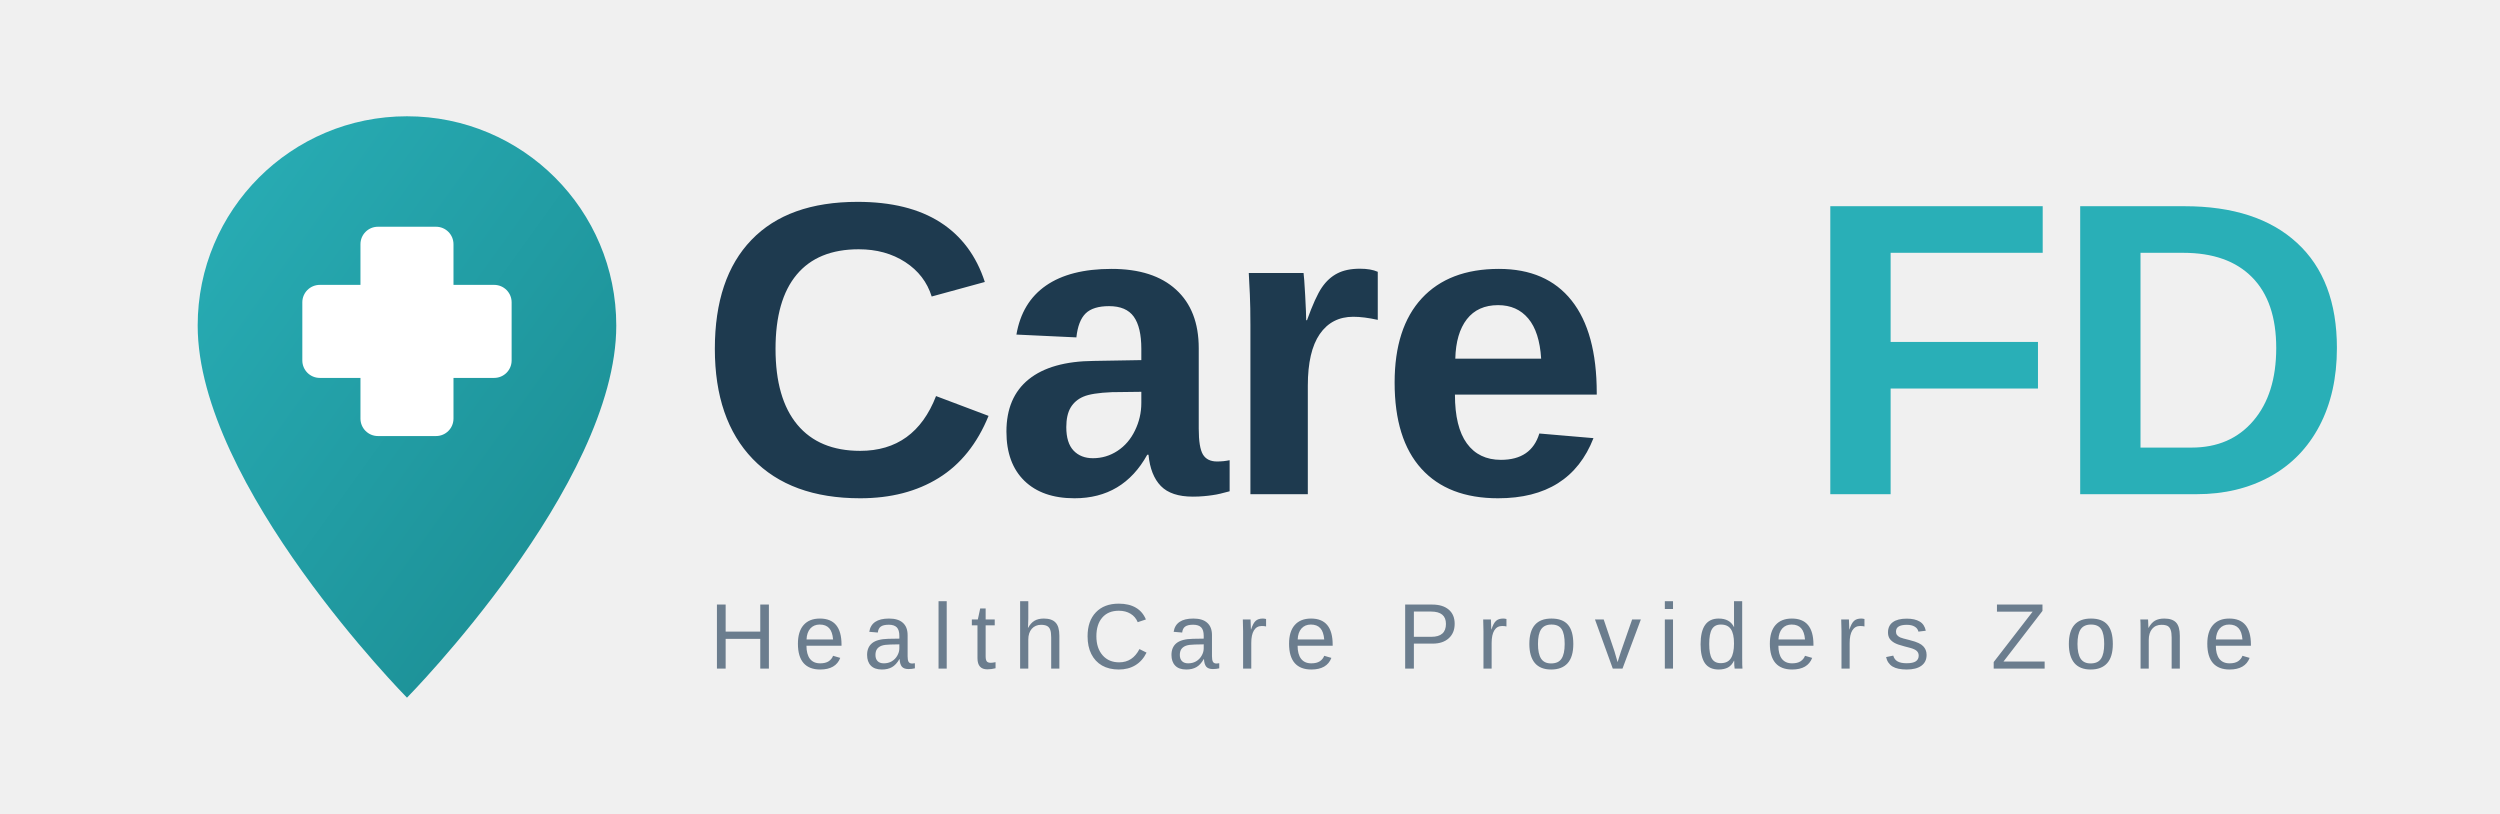
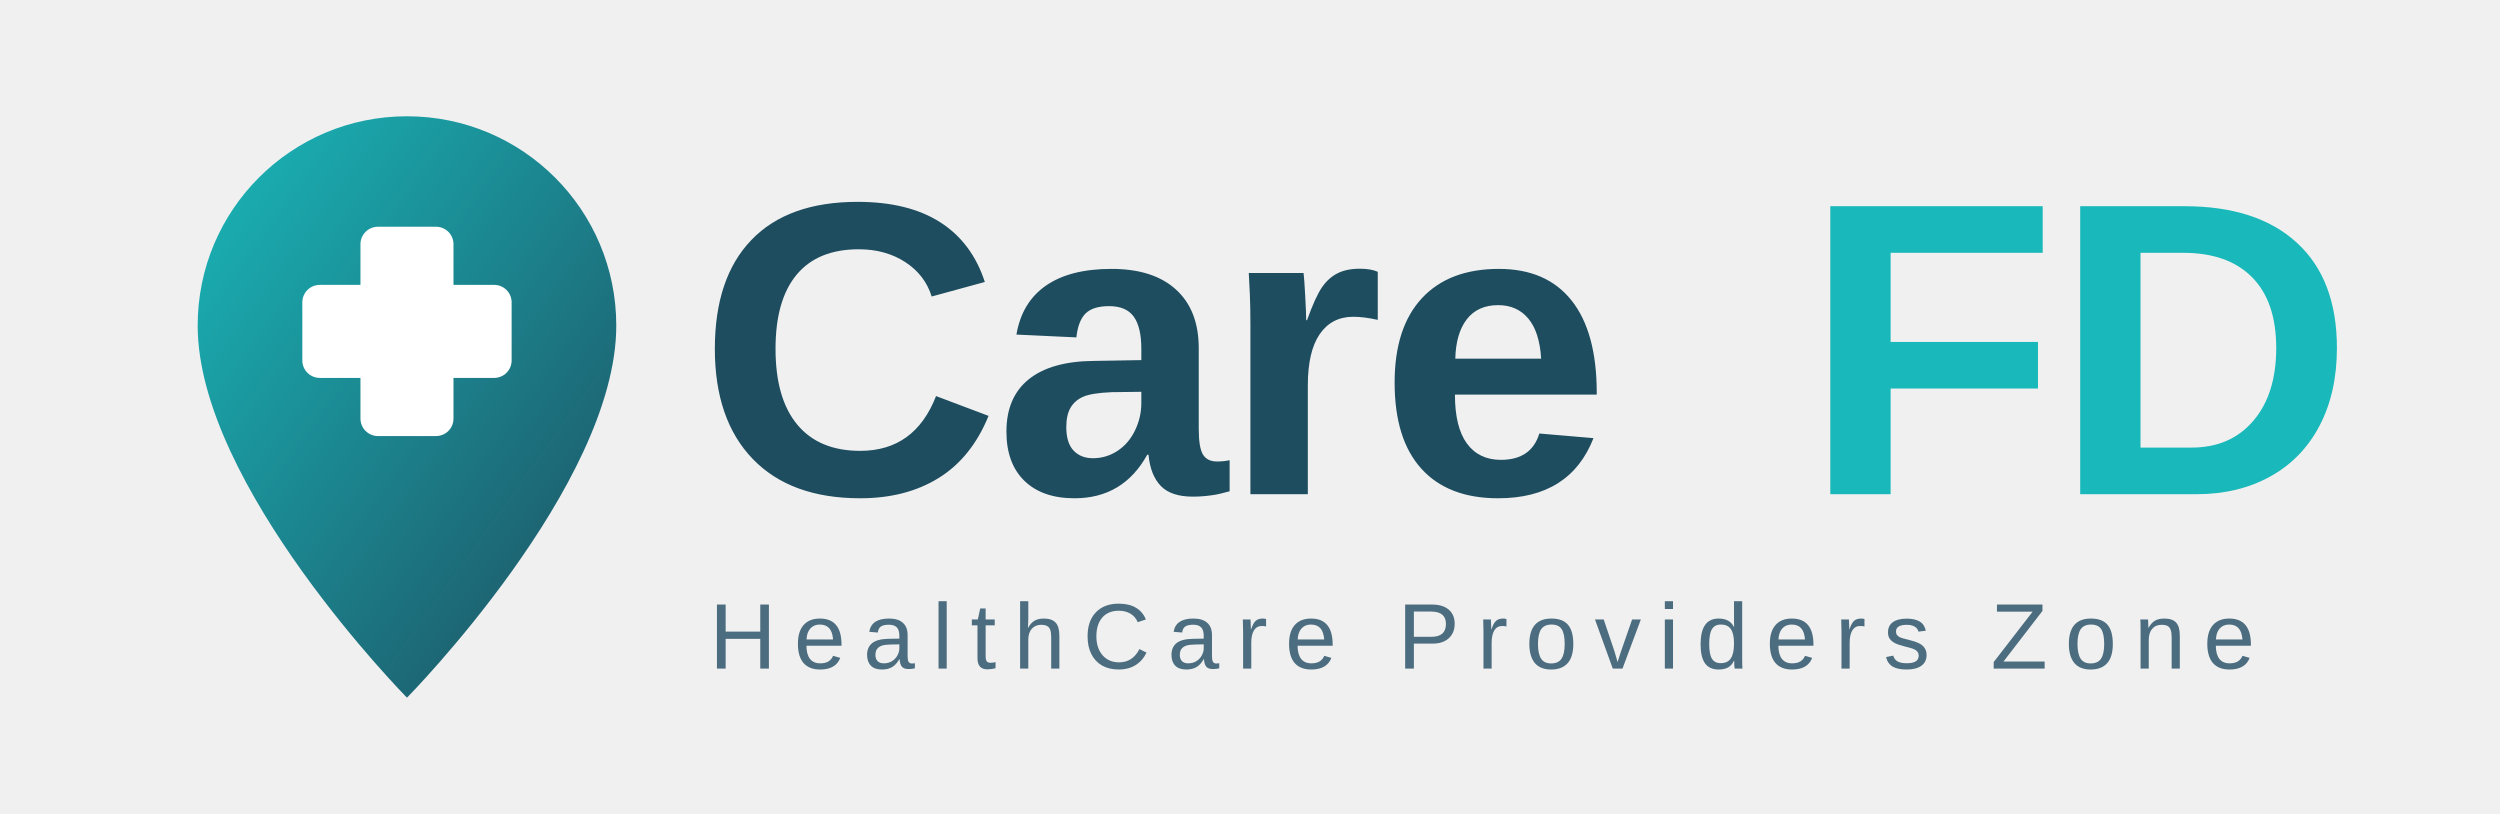
<svg xmlns="http://www.w3.org/2000/svg" width="430" viewBox="0 0 430 140" height="140" preserveAspectRatio="xMidYMid meet">
  <defs>
    <linearGradient id="tealGrad" x1="0%" y1="0%" x2="100%" y2="100%">
-       <stop offset="0%" style="stop-color:#29afb7;stop-opacity:1" />
-       <stop offset="100%" style="stop-color:#1a8a90;stop-opacity:1" />
+       <stop offset="0%" style="stop-color:#19B8BA;stop-opacity:1" />
+       <stop offset="100%" style="stop-color:#1E4D5F;stop-opacity:1" />
    </linearGradient>
  </defs>
  <g transform="translate(15, 15)">
    <path d="M55,5 C35.1,5 19,21.1 19,41 C19,68.5 55,105 55,105 C55,105 91,68.5 91,41 C91,21.1 74.9,5 55,5 Z" fill="url(#tealGrad)" />
    <rect x="47" y="24" width="16" height="36" rx="3" fill="white" />
    <rect x="37" y="34" width="36" height="16" rx="3" fill="white" />
  </g>
-   <text x="120" y="85" font-family="'Segoe UI', 'Helvetica Neue', Arial, sans-serif" font-size="72" font-weight="700" fill="#1e3a4f" letter-spacing="-1">Care</text>
-   <text x="310" y="85" font-family="'Segoe UI', 'Helvetica Neue', Arial, sans-serif" font-size="72" font-weight="700" fill="#29afb7" letter-spacing="-1">FD</text>
-   <text x="122" y="115" font-family="'Segoe UI', 'Helvetica Neue', Arial, sans-serif" font-size="16" font-weight="400" fill="#6b7d8e" letter-spacing="3">HealthCare Providers Zone</text>
+   <text x="120" y="85" font-family="'Outfit', 'Segoe UI', 'Helvetica Neue', Arial, sans-serif" font-size="72" font-weight="700" fill="#1E4D5F" letter-spacing="-1">Care</text>
+   <text x="310" y="85" font-family="'Outfit', 'Segoe UI', 'Helvetica Neue', Arial, sans-serif" font-size="72" font-weight="700" fill="#19B8BA" letter-spacing="-1">FD</text>
+   <text x="122" y="115" font-family="'Outfit', 'Segoe UI', 'Helvetica Neue', Arial, sans-serif" font-size="16" font-weight="400" fill="#4C6D7F" letter-spacing="3">HealthCare Providers Zone</text>
</svg>
